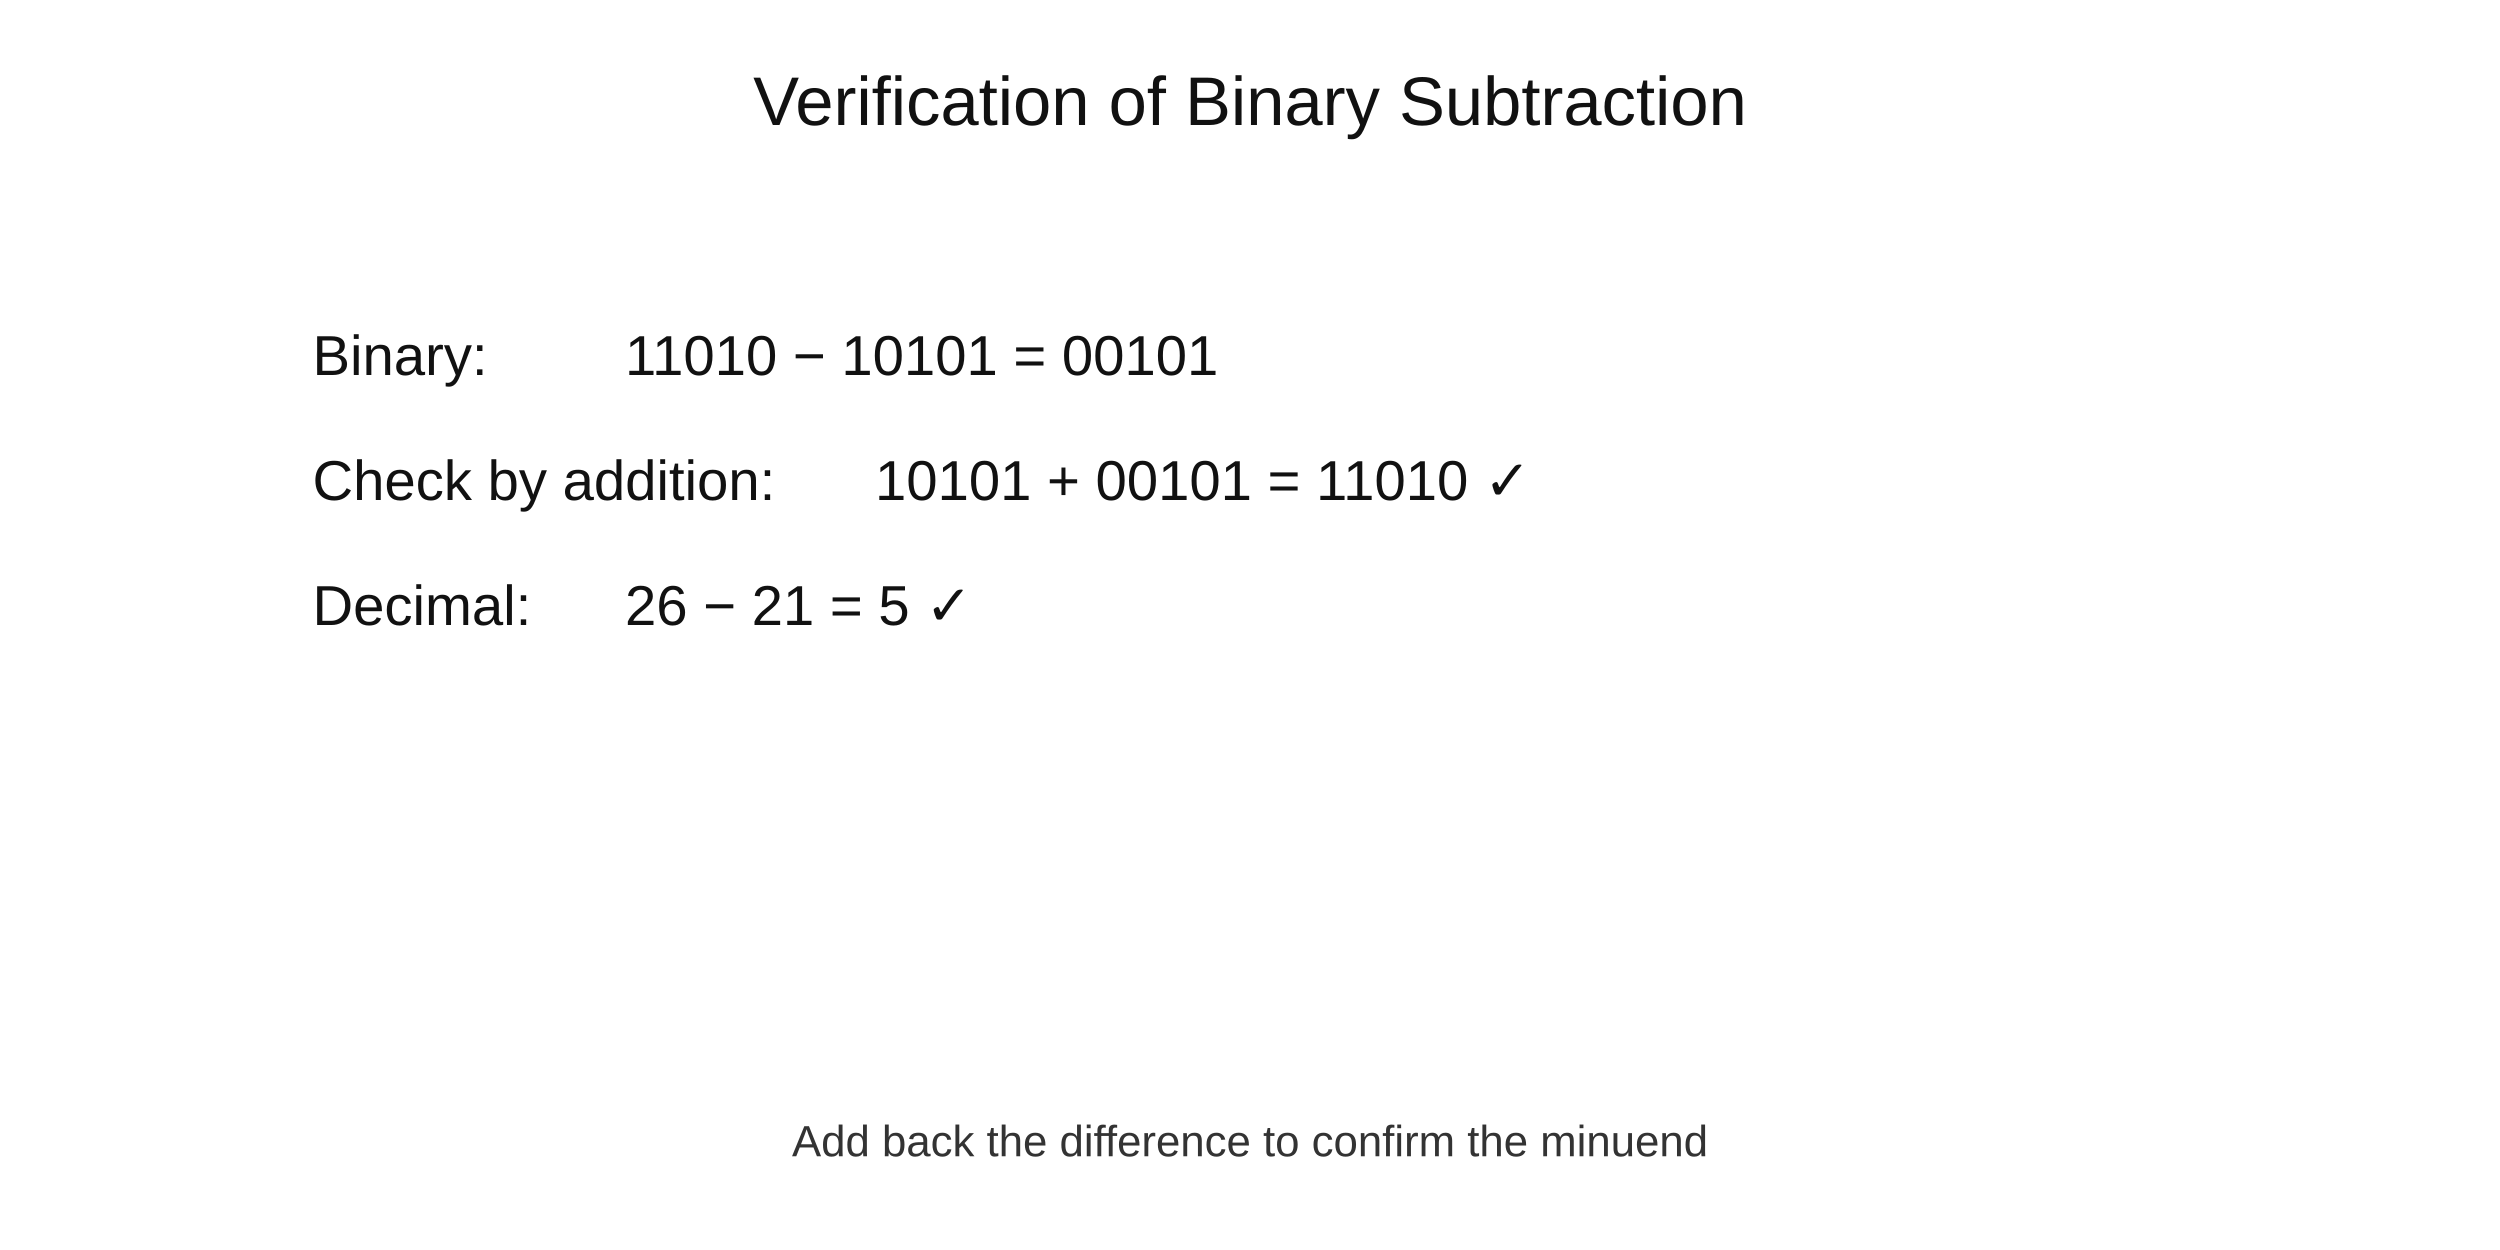
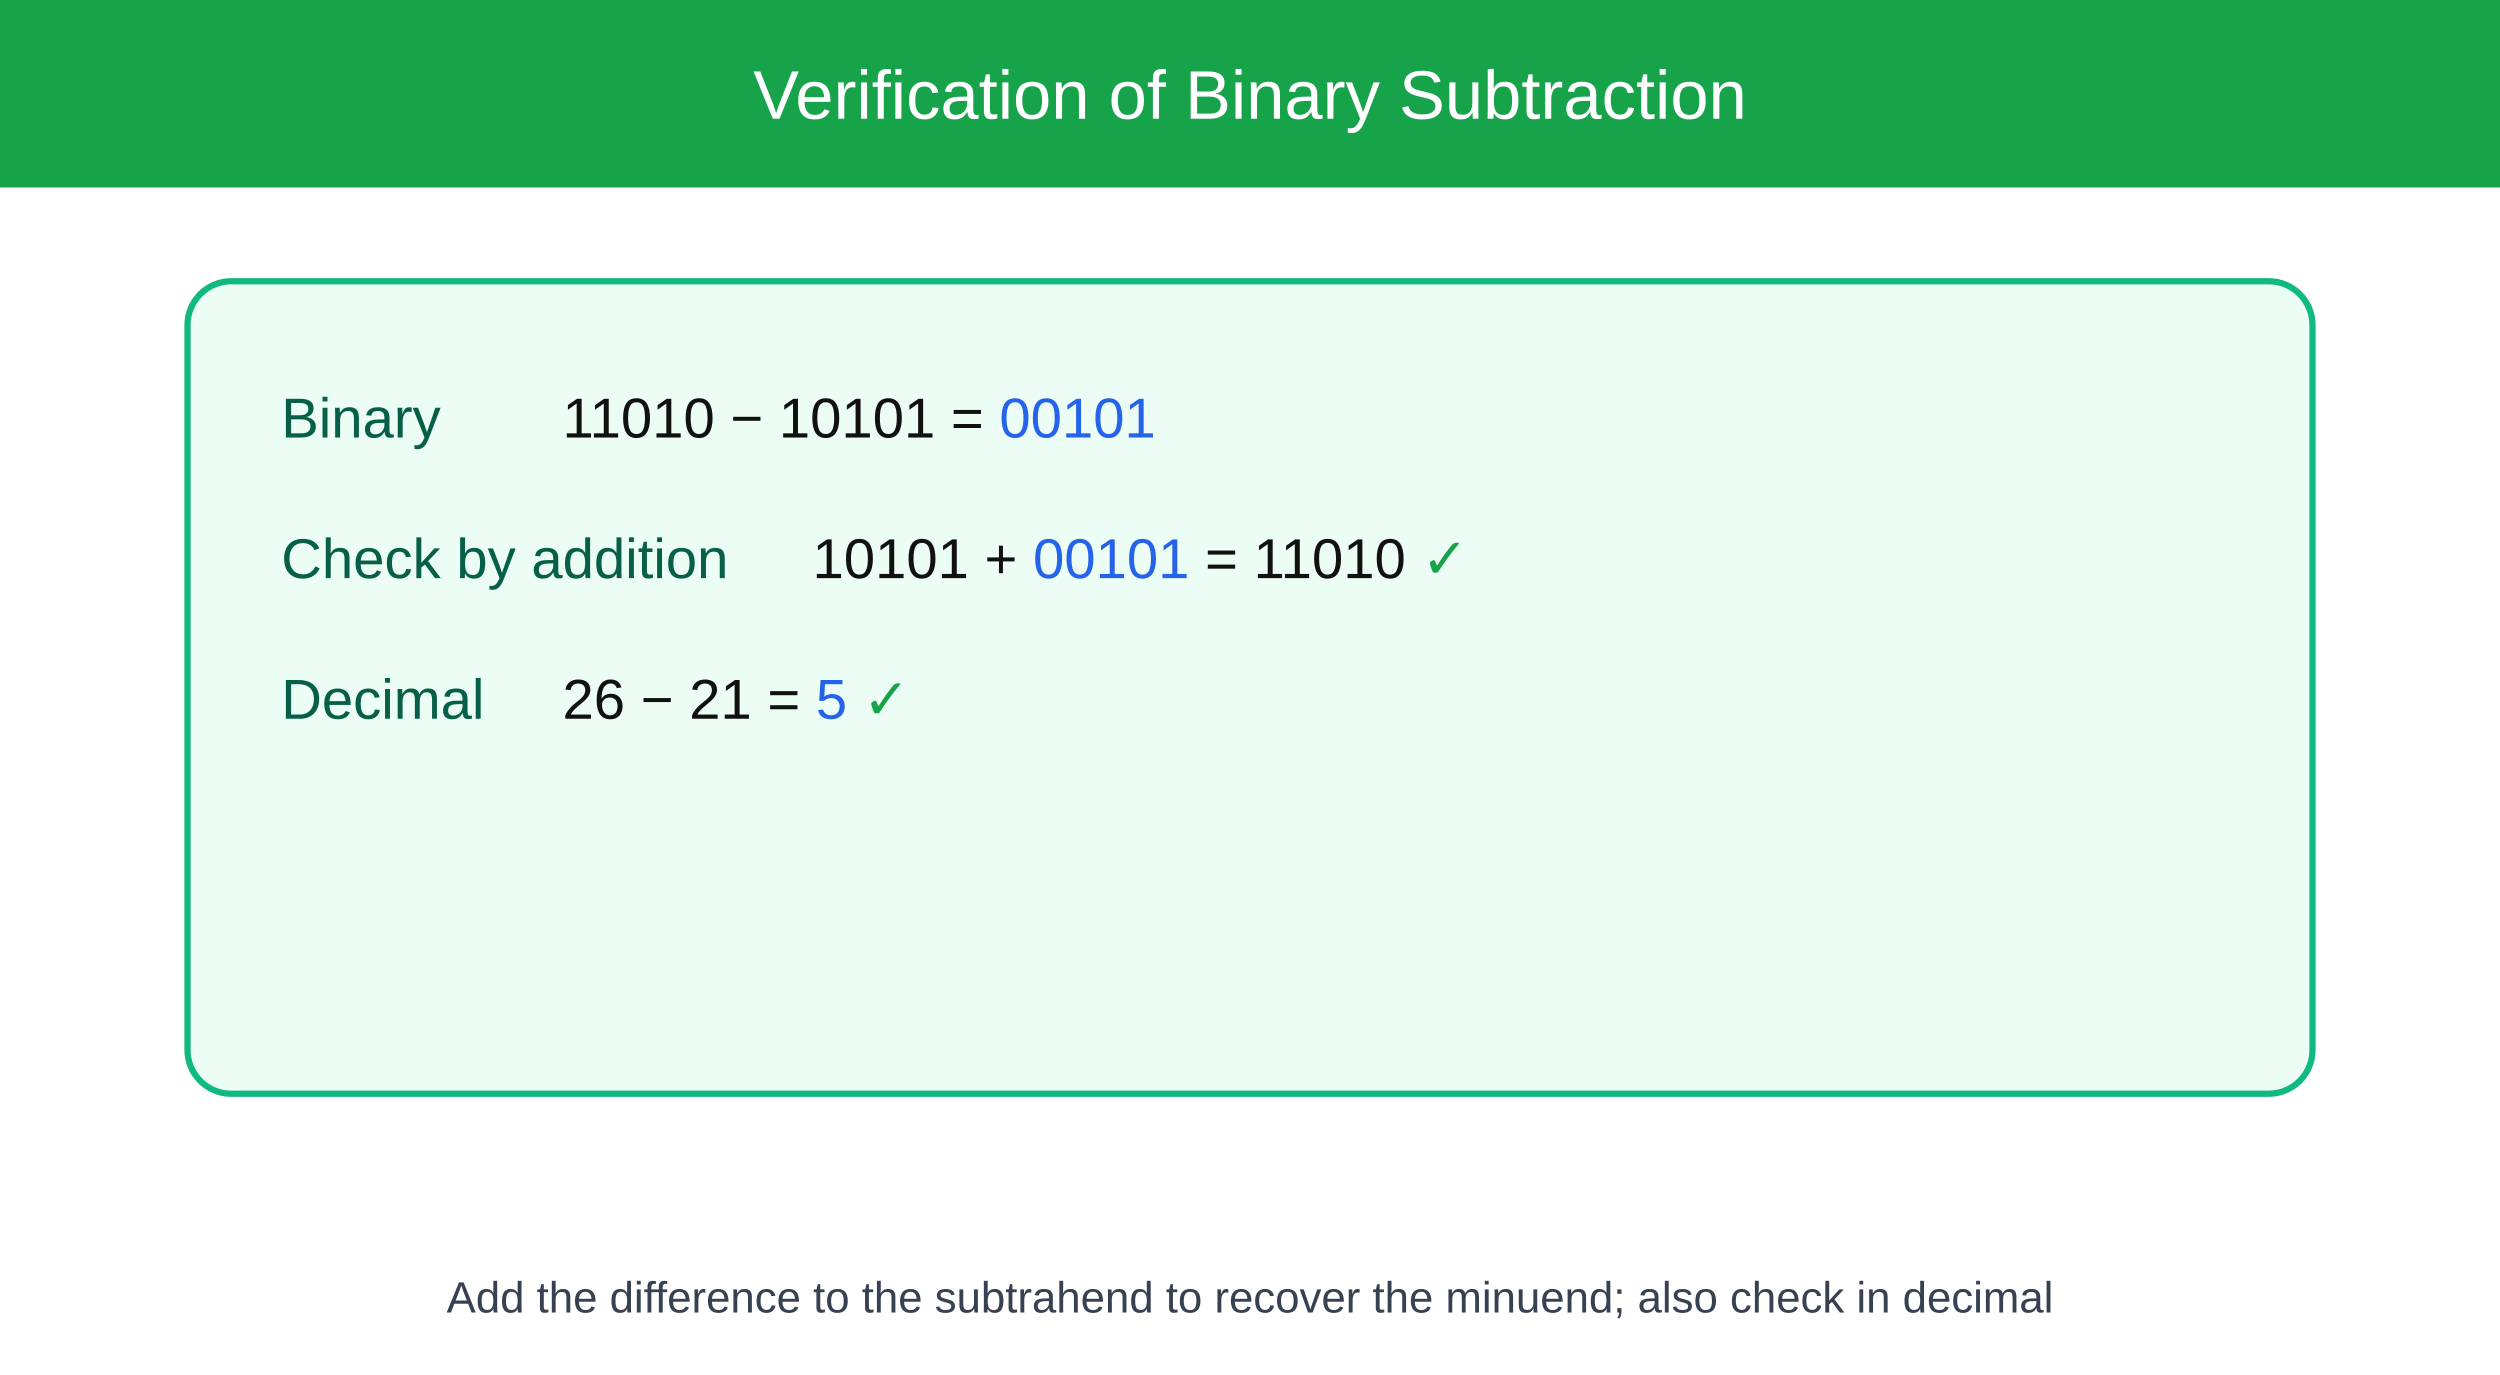
- <svg xmlns="http://www.w3.org/2000/svg" viewBox="0 0 800 400">
-   <rect width="800" height="400" fill="#ffffff" />
-   <text x="400" y="40" font-family="Arial, Helvetica, sans-serif" font-size="22" text-anchor="middle" fill="#111">Verification of Binary Subtraction</text>
+ <svg xmlns="http://www.w3.org/2000/svg" viewBox="0 0 800 440">
+   <rect width="800" height="440" fill="#ffffff" />
+   <rect x="0" y="0" width="800" height="60" fill="#16a34a" />
+   <text x="400" y="38" font-family="Arial, Helvetica, sans-serif" font-size="22" text-anchor="middle" fill="#ffffff">Verification of Binary Subtraction</text>
+   <rect x="60" y="90" width="680" height="260" rx="14" ry="14" fill="#ecfdf5" stroke="#10b981" stroke-width="2" />
  <g font-family="Arial, Helvetica, sans-serif" font-size="18" fill="#111">
-     <text x="100" y="120">Binary:</text>
-     <text x="200" y="120">11010 − 10101 = 00101</text>
-     <text x="100" y="160">Check by addition:</text>
-     <text x="280" y="160">10101 + 00101 = 11010 ✓</text>
-     <text x="100" y="200">Decimal:</text>
-     <text x="200" y="200">26 − 21 = 5 ✓</text>
+     <text x="90" y="140" fill="#065f46">Binary</text>
+     <text x="180" y="140" fill="#111">11010 − 10101 = <tspan fill="#2563eb">00101</tspan>
+     </text>
+     <text x="90" y="185" fill="#065f46">Check by addition</text>
+     <text x="260" y="185" fill="#111">10101 + <tspan fill="#2563eb">00101</tspan> = 11010 <tspan fill="#16a34a">✓</tspan>
+     </text>
+     <text x="90" y="230" fill="#065f46">Decimal</text>
+     <text x="180" y="230" fill="#111">26 − 21 = <tspan fill="#2563eb">5</tspan>
+       <tspan fill="#16a34a">✓</tspan>
+     </text>
  </g>
-   <text x="400" y="370" font-family="Arial, Helvetica, sans-serif" font-size="14" text-anchor="middle" fill="#333">Add back the difference to confirm the minuend</text>
+   <text x="400" y="420" font-family="Arial, Helvetica, sans-serif" font-size="14" text-anchor="middle" fill="#374151">Add the difference to the subtrahend to recover the minuend; also check in decimal</text>
</svg>
